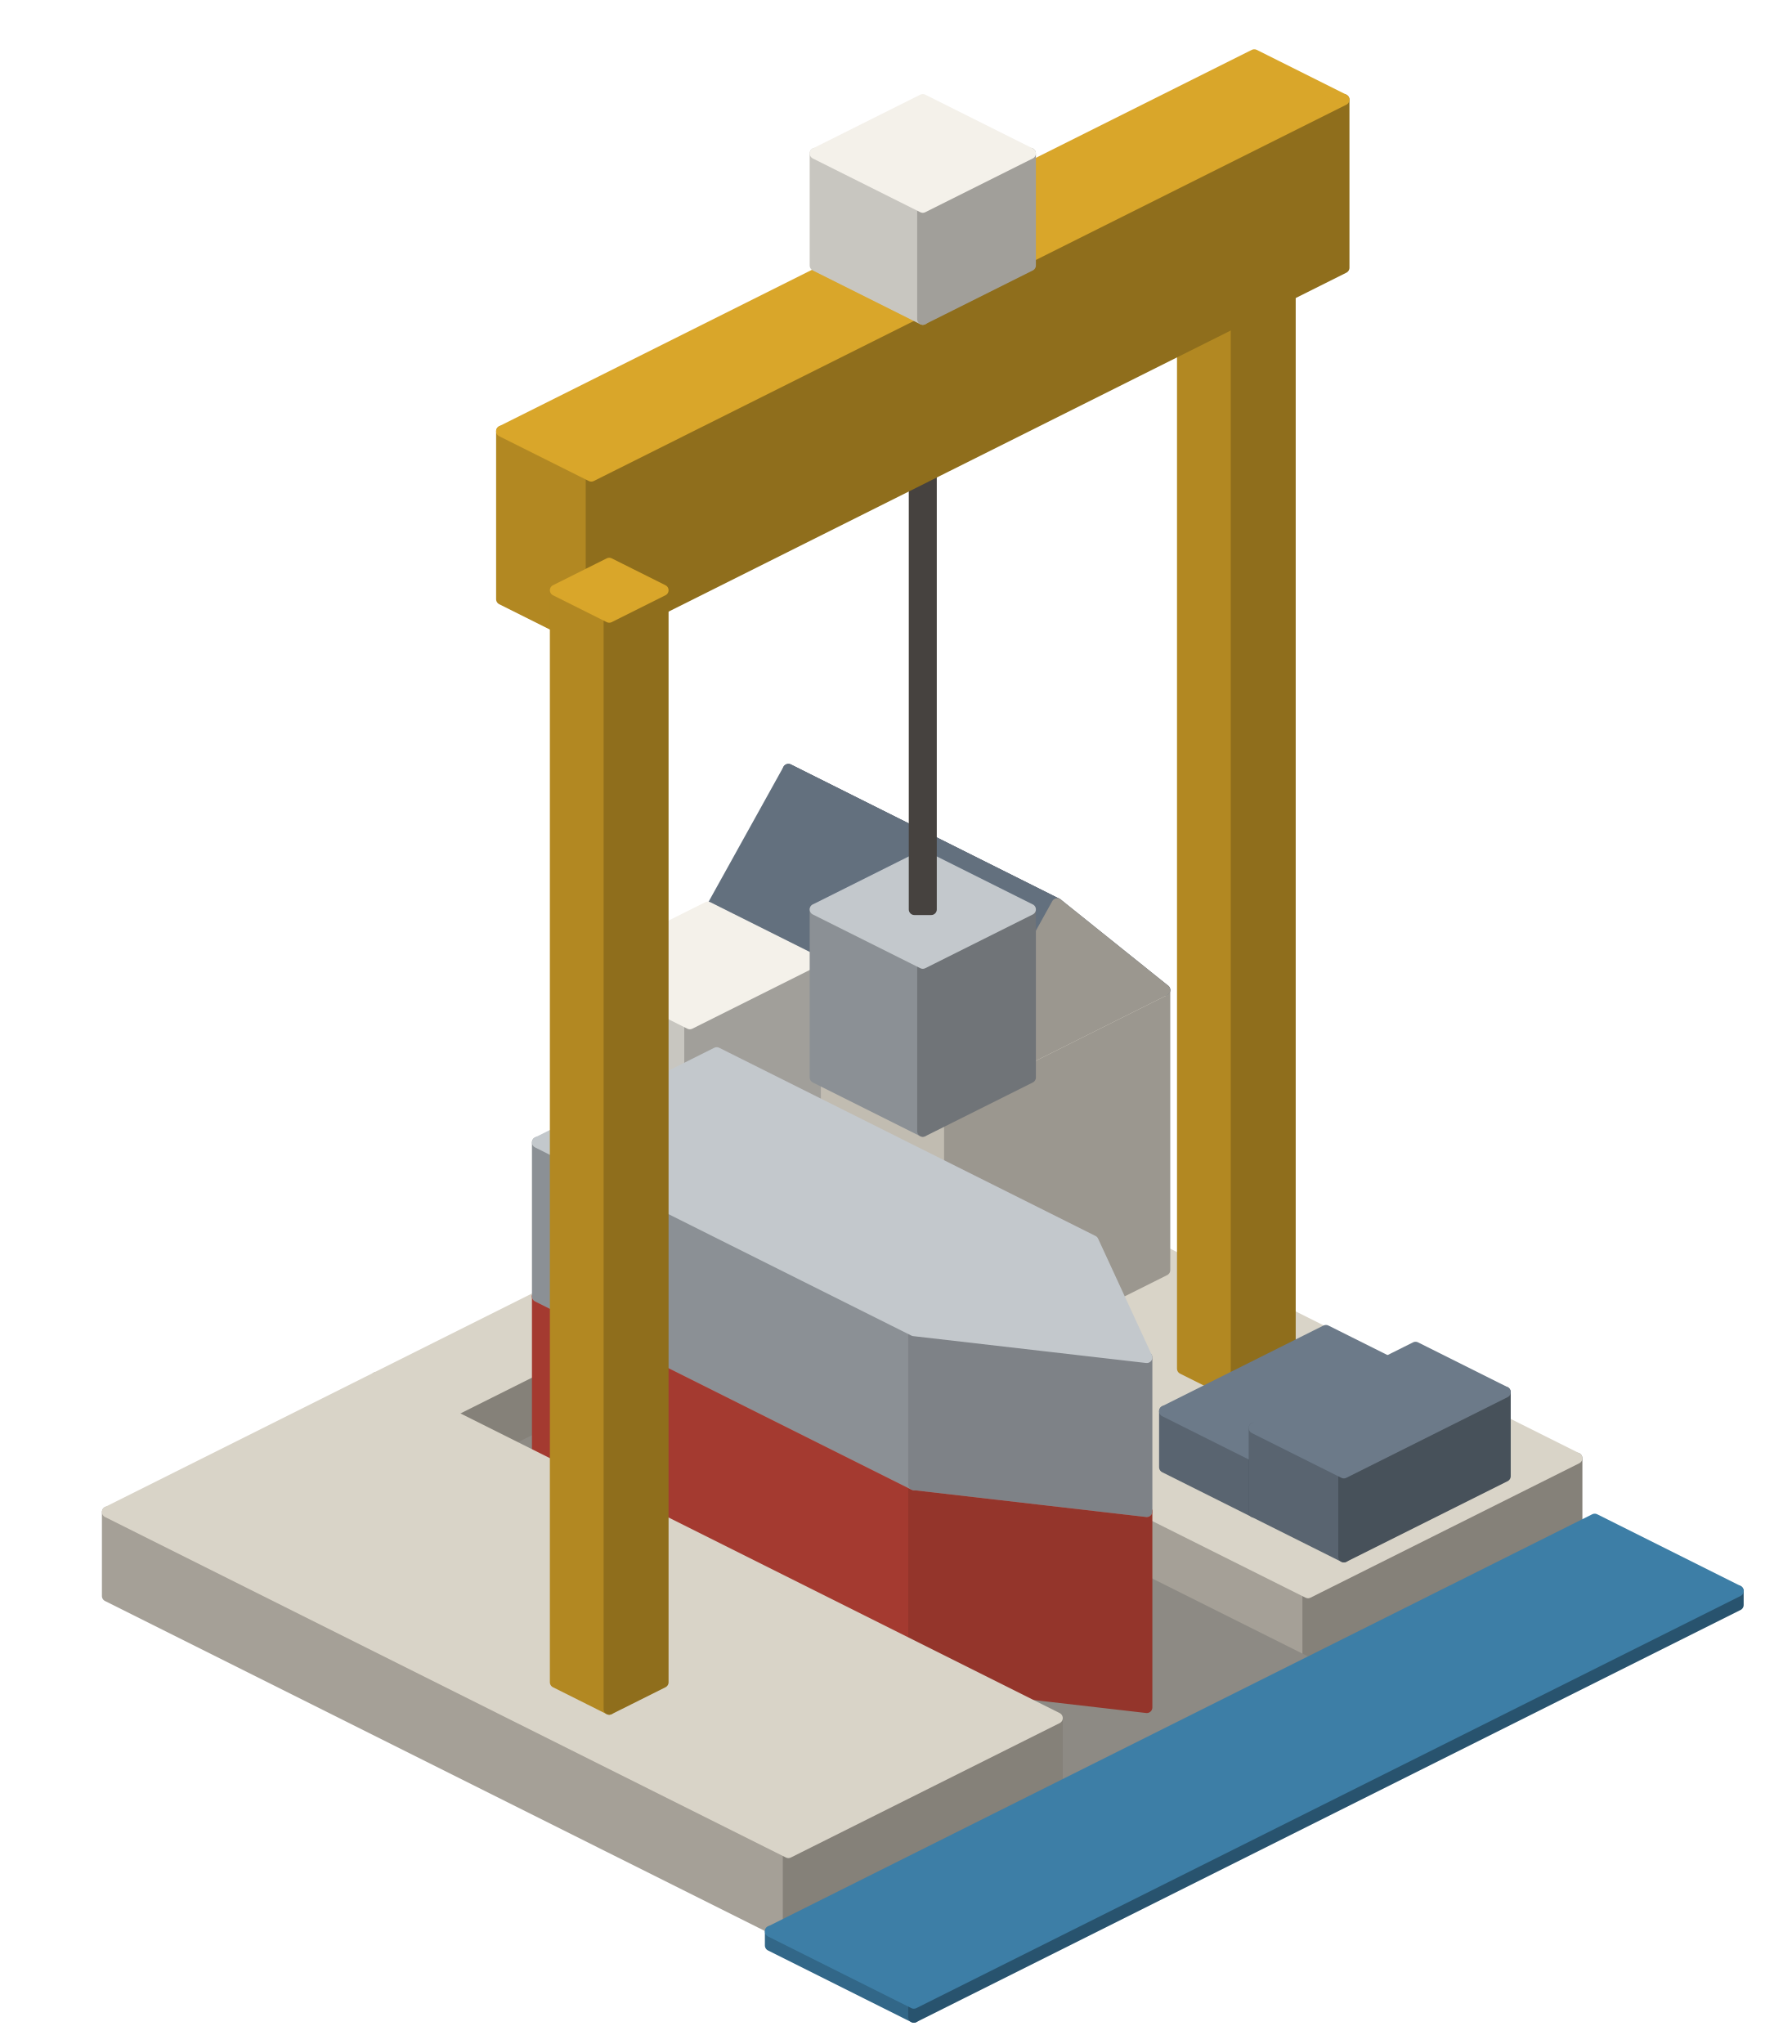
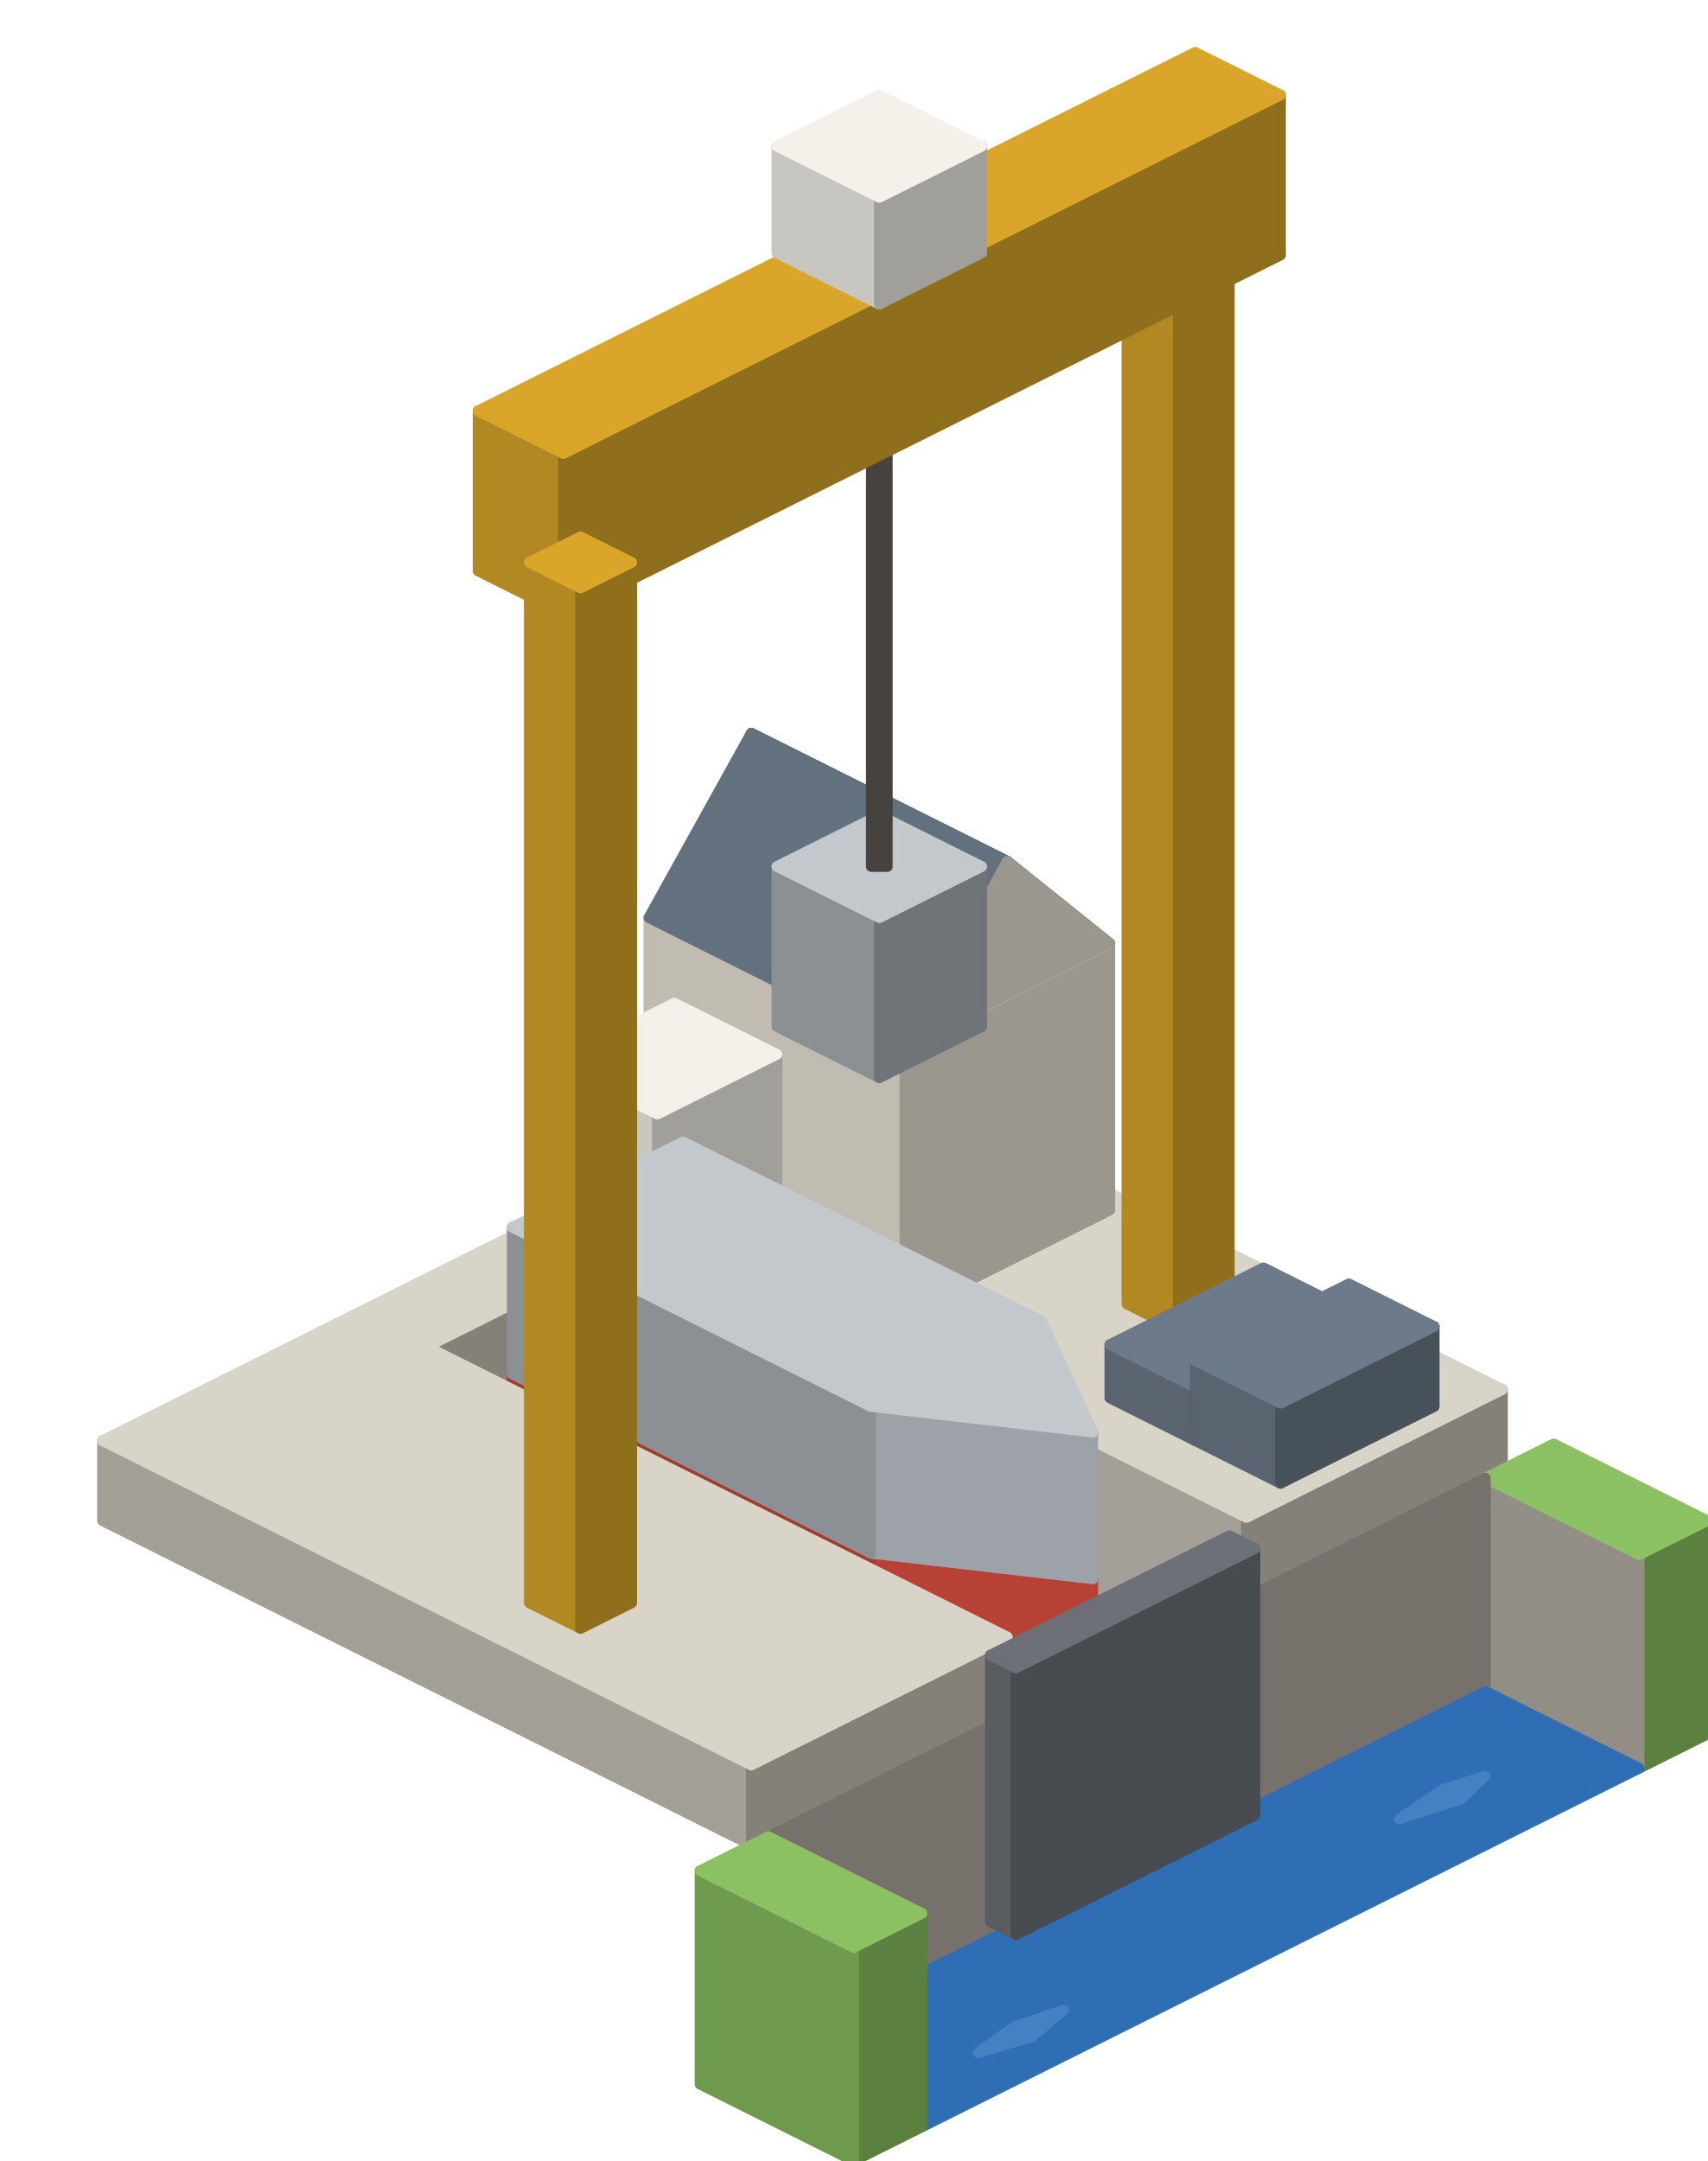
- <svg xmlns="http://www.w3.org/2000/svg" width="64" height="73" viewBox="0 0 64 73">
+ <svg xmlns="http://www.w3.org/2000/svg" width="64" height="81" viewBox="0 0 64 81">
  <g transform="translate(0 41)" stroke-linejoin="round" stroke-width="0.4">
-     <polygon points="22.40,6.72 46.72,18.88 46.72,15.88 22.40,3.72" fill="#a5a097" stroke="#a5a097" />
-     <polygon points="56.32,14.08 46.72,18.88 46.72,15.88 56.32,11.08" fill="#858179" stroke="#858179" />
+     <polygon points="22.40,12.72 46.72,24.88 46.72,15.88 22.40,3.72" fill="#a5a097" stroke="#a5a097" />
+     <polygon points="56.32,20.08 46.72,24.88 46.72,15.88 56.32,11.08" fill="#858179" stroke="#858179" />
    <polygon points="32.00,-1.08 56.32,11.08 46.72,15.88 22.40,3.72" fill="#d9d4c8" stroke="#d9d4c8" />
    <polygon points="24.32,3.40 33.92,8.20 33.92,-1.80 24.32,-6.60" fill="#c1bcb1" stroke="#c1bcb1" />
    <polygon points="41.60,4.36 33.92,8.20 33.92,-1.80 41.60,-5.64" fill="#9b978f" stroke="#9b978f" />
    <polygon points="32.00,-10.44 41.60,-5.64 33.92,-1.80 24.32,-6.60" fill="#ebe5d8" stroke="#ebe5d8" />
    <polygon points="32.00,-10.44 41.60,-5.64 37.76,-8.72 28.16,-13.52" fill="#505a65" stroke="#505a65" />
    <polygon points="24.32,-6.60 33.92,-1.80 37.76,-8.72 28.16,-13.52" fill="#63707e" stroke="#63707e" />
    <polygon points="41.60,-5.64 33.92,-1.80 37.76,-8.72" fill="#9b978f" stroke="#9b978f" />
-     <polygon points="13.44,11.20 16.00,12.48 16.00,9.48 13.44,8.20" fill="#a5a097" stroke="#a5a097" />
-     <polygon points="24.96,8.00 16.00,12.48 16.00,9.48 24.96,5.00" fill="#858179" stroke="#858179" />
+     <polygon points="13.44,17.20 16.00,18.48 16.00,9.48 13.44,8.20" fill="#a5a097" stroke="#a5a097" />
+     <polygon points="24.96,14.00 16.00,18.48 16.00,9.48 24.96,5.00" fill="#858179" stroke="#858179" />
    <polygon points="22.40,3.72 24.96,5.00 16.00,9.48 13.44,8.20" fill="#d9d4c8" stroke="#d9d4c8" />
    <polygon points="42.24,7.88 44.16,8.84 44.16,-30.16 42.24,-31.12" fill="#b28822" stroke="#b28822" />
    <polygon points="46.08,7.88 44.16,8.84 44.16,-30.16 46.08,-31.12" fill="#8f6e1c" stroke="#8f6e1c" />
    <polygon points="44.16,-32.08 46.08,-31.12 44.16,-30.16 42.24,-31.12" fill="#d9a62a" stroke="#d9a62a" />
-     <polygon points="20.80,-0.36 24.64,1.56 24.64,-4.44 20.80,-6.36" fill="#c8c6c0" stroke="#c8c6c0" />
-     <polygon points="29.12,-0.68 24.64,1.56 24.64,-4.44 29.12,-6.68" fill="#a19f9a" stroke="#a19f9a" />
-     <polygon points="25.28,-8.60 29.12,-6.68 24.64,-4.44 20.80,-6.36" fill="#f4f1ea" stroke="#f4f1ea" />
+     <polygon points="64.00,24.00 61.44,25.28 61.44,17.28 64.00,16.00" fill="#5c8040" stroke="#5c8040" />
+     <polygon points="61.44,25.28 55.68,22.40 55.68,14.40 61.44,17.28" fill="#938e85" stroke="#938e85" />
+     <polygon points="58.24,13.12 64.00,16.00 61.44,17.28 55.68,14.40" fill="#8cc163" stroke="#8cc163" />
+     <polygon points="20.80,4.84 24.64,6.76 24.64,0.76 20.80,-1.16" fill="#c8c6c0" stroke="#c8c6c0" />
+     <polygon points="29.12,4.52 24.64,6.76 24.64,0.76 29.12,-1.48" fill="#a19f9a" stroke="#a19f9a" />
+     <polygon points="25.28,-3.40 29.12,-1.48 24.64,0.76 20.80,-1.16" fill="#f4f1ea" stroke="#f4f1ea" />
    <polygon points="41.60,11.40 44.80,13.00 44.80,11.00 41.60,9.40" fill="#596470" stroke="#596470" />
    <polygon points="50.56,10.12 44.80,13.00 44.80,11.00 50.56,8.12" fill="#47515a" stroke="#47515a" />
    <polygon points="47.36,6.52 50.56,8.12 44.80,11.00 41.60,9.40" fill="#6c7a89" stroke="#6c7a89" />
    <polygon points="44.80,13.00 48.00,14.60 48.00,11.60 44.80,10.00" fill="#596470" stroke="#596470" />
    <polygon points="53.76,11.72 48.00,14.60 48.00,11.60 53.76,8.72" fill="#47515a" stroke="#47515a" />
    <polygon points="50.56,7.12 53.76,8.72 48.00,11.60 44.80,10.00" fill="#6c7a89" stroke="#6c7a89" />
-     <polygon points="16.00,12.48 37.76,23.36 37.76,22.86 16.00,11.98" fill="#74716c" stroke="#74716c" />
-     <polygon points="46.72,18.88 37.76,23.36 37.76,22.86 46.72,18.38" fill="#5d5b57" stroke="#5d5b57" />
-     <polygon points="24.96,7.50 46.72,18.38 37.76,22.86 16.00,11.98" fill="#8d8a84" stroke="#8d8a84" />
-     <polygon points="19.20,12.30 32.64,19.02 32.64,12.02 19.20,5.30" fill="#a43a30" stroke="#a43a30" />
-     <polygon points="32.64,19.02 40.96,19.98 40.96,12.98 32.64,12.02" fill="#94352b" stroke="#94352b" />
-     <polygon points="25.60,2.10 39.04,8.82 40.96,12.98 32.64,12.02 19.20,5.30" fill="#c8473a" stroke="#c8473a" />
-     <polygon points="19.20,5.30 32.64,12.02 32.64,6.52 19.20,-0.20" fill="#8b9095" stroke="#8b9095" />
-     <polygon points="32.64,12.02 40.96,12.98 40.96,7.48 32.64,6.52" fill="#7e8287" stroke="#7e8287" />
-     <polygon points="25.60,-3.40 39.04,3.32 40.96,7.48 32.64,6.52 19.20,-0.20" fill="#c3c8cc" stroke="#c3c8cc" />
+     <polygon points="16.00,18.48 37.12,29.04 37.12,28.74 16.00,18.18" fill="#74716c" stroke="#74716c" />
+     <polygon points="46.08,24.56 37.12,29.04 37.12,28.74 46.08,24.26" fill="#5d5b57" stroke="#5d5b57" />
+     <polygon points="24.96,13.70 46.08,24.26 37.12,28.74 16.00,18.18" fill="#8d8a84" stroke="#8d8a84" />
+     <polygon points="40.96,26.18 32.64,25.22 32.64,17.22 40.96,18.18" fill="#b84135" stroke="#b84135" />
+     <polygon points="32.64,25.22 19.20,18.50 19.20,10.50 32.64,17.22" fill="#a43a30" stroke="#a43a30" />
+     <polygon points="25.60,7.30 39.04,14.02 40.96,18.18 32.64,17.22 19.20,10.50" fill="#c8473a" stroke="#c8473a" />
+     <polygon points="40.96,18.18 32.64,17.22 32.64,11.72 40.96,12.68" fill="#9ca2a7" stroke="#9ca2a7" />
+     <polygon points="32.64,17.22 19.20,10.50 19.20,5.00 32.64,11.72" fill="#8b9095" stroke="#8b9095" />
+     <polygon points="25.60,1.80 39.04,8.52 40.96,12.68 32.64,11.72 19.20,5.00" fill="#c3c8cc" stroke="#c3c8cc" />
    <polygon points="29.12,-2.52 32.96,-0.60 32.96,-6.60 29.12,-8.52" fill="#8b9095" stroke="#8b9095" />
    <polygon points="36.80,-2.52 32.96,-0.60 32.96,-6.60 36.80,-8.52" fill="#707478" stroke="#707478" />
    <polygon points="32.96,-10.44 36.80,-8.52 32.96,-6.60 29.12,-8.52" fill="#c3c8cc" stroke="#c3c8cc" />
    <polygon points="32.66,-25.52 32.66,-8.52 33.26,-8.52 33.26,-25.52" fill="#46423f" stroke="#46423f" />
    <polygon points="17.92,-19.60 21.12,-18.00 21.12,-24.00 17.92,-25.60" fill="#b28822" stroke="#b28822" />
    <polygon points="48.00,-31.44 21.12,-18.00 21.12,-24.00 48.00,-37.44" fill="#8f6e1c" stroke="#8f6e1c" />
    <polygon points="44.80,-39.04 48.00,-37.44 21.12,-24.00 17.92,-25.60" fill="#d9a62a" stroke="#d9a62a" />
    <polygon points="29.12,-31.52 32.96,-29.60 32.96,-33.60 29.12,-35.52" fill="#c8c6c0" stroke="#c8c6c0" />
    <polygon points="36.80,-31.52 32.96,-29.60 32.96,-33.60 36.80,-35.52" fill="#a19f9a" stroke="#a19f9a" />
    <polygon points="32.96,-37.44 36.80,-35.52 32.96,-33.60 29.12,-35.52" fill="#f4f1ea" stroke="#f4f1ea" />
    <polygon points="3.84,16.00 28.16,28.16 28.16,25.16 3.84,13.00" fill="#a5a097" stroke="#a5a097" />
    <polygon points="37.76,23.36 28.16,28.16 28.16,25.16 37.76,20.36" fill="#858179" stroke="#858179" />
    <polygon points="13.44,8.20 37.76,20.36 28.16,25.16 3.84,13.00" fill="#d9d4c8" stroke="#d9d4c8" />
    <polygon points="19.84,19.08 21.76,20.04 21.76,-18.96 19.84,-19.92" fill="#b28822" stroke="#b28822" />
    <polygon points="23.68,19.08 21.76,20.04 21.76,-18.96 23.68,-19.92" fill="#8f6e1c" stroke="#8f6e1c" />
    <polygon points="21.76,-20.88 23.68,-19.92 21.76,-18.96 19.84,-19.92" fill="#d9a62a" stroke="#d9a62a" />
-     <polygon points="27.52,28.48 32.64,31.04 32.64,30.54 27.52,27.98" fill="#326788" stroke="#326788" />
-     <polygon points="62.08,16.32 32.64,31.04 32.64,30.54 62.08,15.82" fill="#28536e" stroke="#28536e" />
-     <polygon points="56.96,13.26 62.08,15.82 32.64,30.54 27.52,27.98" fill="#3d7ea6" stroke="#3d7ea6" />
+     <polygon points="55.68,22.40 28.80,35.84 28.80,27.84 55.68,14.40" fill="#76726b" stroke="#76726b" />
+     <polygon points="55.68,22.40 61.44,25.28 34.56,38.72 28.80,35.84" fill="#2f6db5" stroke="#2f6db5" />
+     <polygon points="55.65,25.58 54.77,26.43 52.45,27.18 54.08,26.08" fill="#4580c2" stroke="#4580c2" />
+     <polygon points="39.87,34.34 38.68,35.34 36.67,35.94 37.98,34.99" fill="#4580c2" stroke="#4580c2" />
+     <polygon points="37.12,31.04 38.08,31.52 38.08,21.52 37.12,21.04" fill="#595d62" stroke="#595d62" />
+     <polygon points="47.04,27.04 38.08,31.52 38.08,21.52 47.04,17.04" fill="#484b4f" stroke="#484b4f" />
+     <polygon points="46.08,16.56 47.04,17.04 38.08,21.52 37.12,21.04" fill="#6d7177" stroke="#6d7177" />
+     <polygon points="34.56,38.72 32.00,40.00 32.00,32.00 34.56,30.72" fill="#5c8040" stroke="#5c8040" />
+     <polygon points="32.00,40.00 26.24,37.12 26.24,29.12 32.00,32.00" fill="#6f9a4e" stroke="#6f9a4e" />
+     <polygon points="28.80,27.84 34.56,30.72 32.00,32.00 26.24,29.12" fill="#8cc163" stroke="#8cc163" />
  </g>
</svg>
